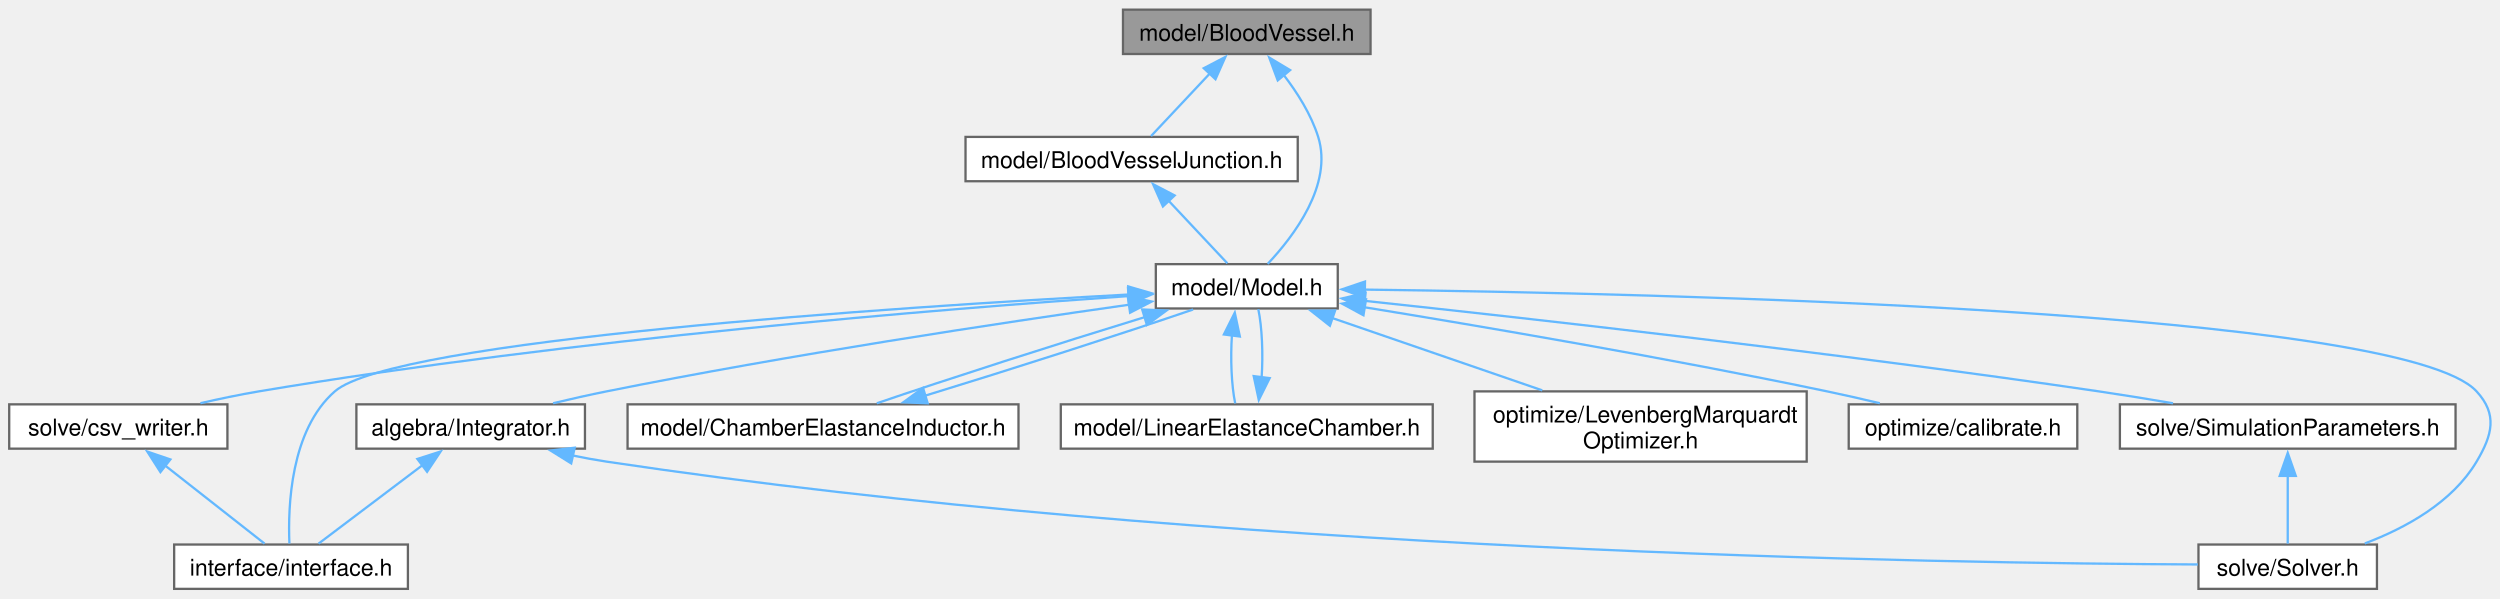
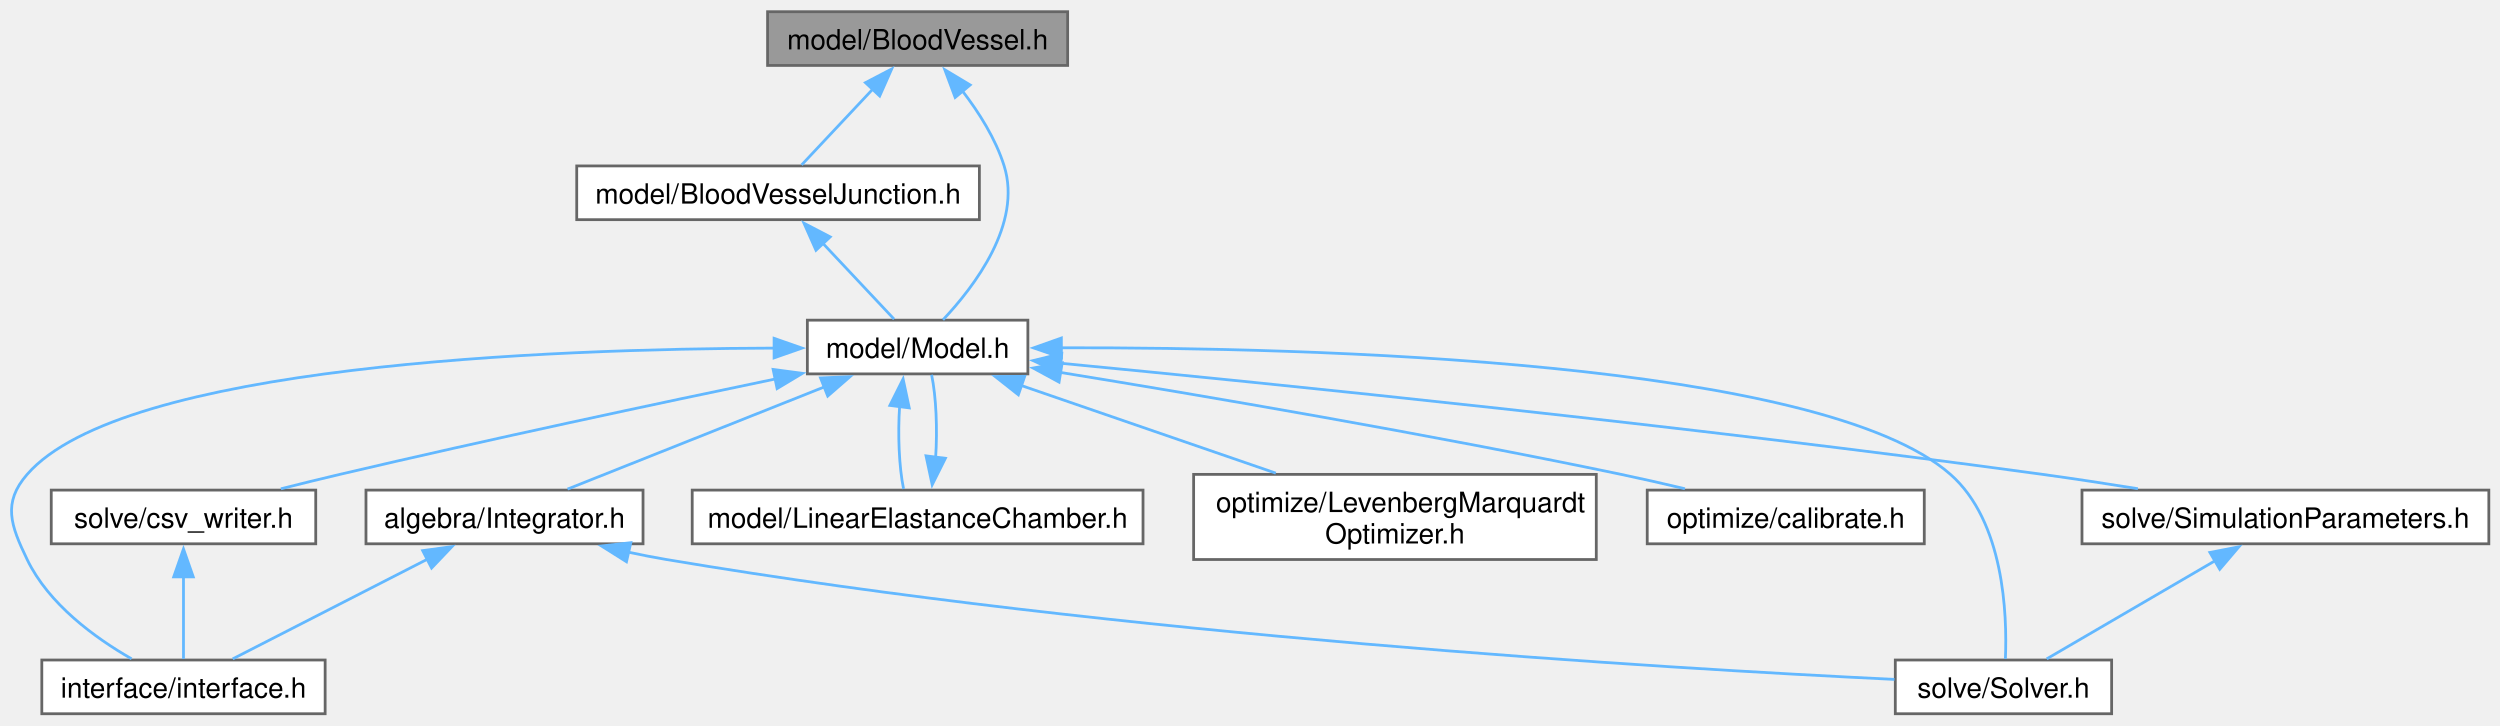
- <svg xmlns="http://www.w3.org/2000/svg" xmlns:xlink="http://www.w3.org/1999/xlink" width="1086pt" height="260pt" viewBox="0.00 0.00 1085.55 259.50">
+ <svg xmlns="http://www.w3.org/2000/svg" xmlns:xlink="http://www.w3.org/1999/xlink" width="896pt" height="260pt" viewBox="0.00 0.00 895.61 259.50">
  <g id="graph0" class="graph" transform="scale(1 1) rotate(0) translate(4 255.5)">
    <g id="Node000001" class="node">
      <g id="a_Node000001">
        <a xlink:title="model::BloodVessel source file">
-           <polygon fill="#999999" stroke="#666666" points="591.12,-251.5 483.62,-251.5 483.62,-232.25 591.12,-232.25 591.12,-251.5" />
-           <text text-anchor="middle" x="537.38" y="-238" font-family="Helvetica,sans-Serif" font-size="10.00">model/BloodVessel.h</text>
+           <polygon fill="#999999" stroke="#666666" points="378.48,-251.5 270.98,-251.5 270.98,-232.25 378.48,-232.25 378.48,-251.5" />
+           <text text-anchor="middle" x="324.73" y="-238" font-family="Helvetica,sans-Serif" font-size="10.00">model/BloodVessel.h</text>
        </a>
      </g>
    </g>
    <g id="Node000002" class="node">
      <g id="a_Node000002">
        <a xlink:href="_blood_vessel_junction_8h.html" target="_top" xlink:title="model::BloodVesselJunction source file">
-           <polygon fill="white" stroke="#666666" points="559.5,-196.25 415.25,-196.25 415.25,-177 559.5,-177 559.5,-196.25" />
-           <text text-anchor="middle" x="487.38" y="-182.75" font-family="Helvetica,sans-Serif" font-size="10.00">model/BloodVesselJunction.h</text>
+           <polygon fill="white" stroke="#666666" points="346.86,-196.25 202.61,-196.25 202.61,-177 346.86,-177 346.86,-196.25" />
+           <text text-anchor="middle" x="274.73" y="-182.75" font-family="Helvetica,sans-Serif" font-size="10.00">model/BloodVesselJunction.h</text>
        </a>
      </g>
    </g>
    <g id="edge1_Node000001_Node000002" class="edge">
      <g id="a_edge1_Node000001_Node000002">
        <a xlink:title=" ">
-           <path fill="none" stroke="#63b8ff" d="M521.33,-223.79C512.85,-214.75 502.77,-204.02 495.81,-196.61" />
-           <polygon fill="#63b8ff" stroke="#63b8ff" points="518.69,-226.08 528.08,-230.98 523.79,-221.29 518.69,-226.08" />
+           <path fill="none" stroke="#63b8ff" d="M308.69,-223.79C300.2,-214.75 290.13,-204.02 283.17,-196.61" />
+           <polygon fill="#63b8ff" stroke="#63b8ff" points="306.04,-226.08 315.44,-230.98 311.14,-221.29 306.04,-226.08" />
        </a>
      </g>
    </g>
    <g id="Node000003" class="node">
      <g id="a_Node000003">
        <a xlink:href="_model_8h.html" target="_top" xlink:title="model::Model source file">
-           <polygon fill="white" stroke="#666666" points="576.88,-141 497.88,-141 497.88,-121.75 576.88,-121.75 576.88,-141" />
-           <text text-anchor="middle" x="537.38" y="-127.5" font-family="Helvetica,sans-Serif" font-size="10.00">model/Model.h</text>
-         </a>
-       </g>
-     </g>
-     <g id="edge18_Node000001_Node000003" class="edge">
-       <g id="a_edge18_Node000001_Node000003">
-         <a xlink:title=" ">
-           <path fill="none" stroke="#63b8ff" d="M553.38,-223.18C559.31,-215.48 565.32,-206 568.38,-196.25 574.86,-175.55 557.78,-153.12 546.46,-141.12" />
-           <polygon fill="#63b8ff" stroke="#63b8ff" points="550.82,-220.78 547.12,-230.71 556.2,-225.26 550.82,-220.78" />
+           <polygon fill="white" stroke="#666666" points="364.23,-141 285.23,-141 285.23,-121.75 364.23,-121.75 364.23,-141" />
+           <text text-anchor="middle" x="324.73" y="-127.5" font-family="Helvetica,sans-Serif" font-size="10.00">model/Model.h</text>
+         </a>
+       </g>
+     </g>
+     <g id="edge16_Node000001_Node000003" class="edge">
+       <g id="a_edge16_Node000001_Node000003">
+         <a xlink:title=" ">
+           <path fill="none" stroke="#63b8ff" d="M340.73,-223.18C346.66,-215.48 352.68,-206 355.73,-196.25 362.22,-175.55 345.13,-153.12 333.82,-141.12" />
+           <polygon fill="#63b8ff" stroke="#63b8ff" points="338.18,-220.78 334.47,-230.71 343.56,-225.26 338.18,-220.78" />
        </a>
      </g>
    </g>
    <g id="edge2_Node000002_Node000003" class="edge">
      <g id="a_edge2_Node000002_Node000003">
        <a xlink:title=" ">
-           <path fill="none" stroke="#63b8ff" d="M503.42,-168.54C511.9,-159.5 521.98,-148.77 528.94,-141.36" />
-           <polygon fill="#63b8ff" stroke="#63b8ff" points="500.96,-166.04 496.67,-175.73 506.06,-170.83 500.96,-166.04" />
+           <path fill="none" stroke="#63b8ff" d="M290.77,-168.54C299.26,-159.5 309.33,-148.77 316.3,-141.36" />
+           <polygon fill="#63b8ff" stroke="#63b8ff" points="288.32,-166.04 284.02,-175.73 293.42,-170.83 288.32,-166.04" />
        </a>
      </g>
    </g>
    <g id="Node000004" class="node">
      <g id="a_Node000004">
        <a xlink:href="_integrator_8h.html" target="_top" xlink:title="Integrator source file.">
-           <polygon fill="white" stroke="#666666" points="250,-80.12 150.75,-80.12 150.75,-60.88 250,-60.88 250,-80.12" />
-           <text text-anchor="middle" x="200.38" y="-66.62" font-family="Helvetica,sans-Serif" font-size="10.00">algebra/Integrator.h</text>
+           <polygon fill="white" stroke="#666666" points="226.36,-80.12 127.11,-80.12 127.11,-60.88 226.36,-60.88 226.36,-80.12" />
+           <text text-anchor="middle" x="176.73" y="-66.62" font-family="Helvetica,sans-Serif" font-size="10.00">algebra/Integrator.h</text>
        </a>
      </g>
    </g>
    <g id="edge3_Node000003_Node000004" class="edge">
      <g id="a_edge3_Node000003_Node000004">
        <a xlink:title=" ">
-           <path fill="none" stroke="#63b8ff" d="M486.24,-123.38C430.31,-115.46 338.12,-101.56 259.38,-85.75 251.83,-84.24 243.79,-82.43 236.16,-80.61" />
-           <polygon fill="#63b8ff" stroke="#63b8ff" points="485.72,-126.85 496.11,-124.77 486.7,-119.91 485.72,-126.85" />
+           <path fill="none" stroke="#63b8ff" d="M291.4,-117.12C263.3,-105.94 223.85,-90.24 199.31,-80.48" />
+           <polygon fill="#63b8ff" stroke="#63b8ff" points="289.94,-120.3 300.52,-120.75 292.53,-113.8 289.94,-120.3" />
        </a>
      </g>
    </g>
    <g id="Node000005" class="node">
      <g id="a_Node000005">
        <a xlink:href="interface_8h.html" target="_top" xlink:title="svZeroDSolver callable interface.">
-           <polygon fill="white" stroke="#666666" points="173.12,-19.25 71.62,-19.25 71.62,0 173.12,0 173.12,-19.25" />
-           <text text-anchor="middle" x="122.38" y="-5.75" font-family="Helvetica,sans-Serif" font-size="10.00">interface/interface.h</text>
+           <polygon fill="white" stroke="#666666" points="112.48,-19.25 10.98,-19.25 10.98,0 112.48,0 112.48,-19.25" />
+           <text text-anchor="middle" x="61.73" y="-5.75" font-family="Helvetica,sans-Serif" font-size="10.00">interface/interface.h</text>
        </a>
      </g>
    </g>
    <g id="edge6_Node000003_Node000005" class="edge">
      <g id="a_edge6_Node000003_Node000005">
        <a xlink:title=" ">
-           <path fill="none" stroke="#63b8ff" d="M486.13,-127.82C384.92,-122.32 166.88,-108.02 141.38,-85.75 122.12,-68.94 120.98,-35.7 121.67,-19.68" />
-           <polygon fill="#63b8ff" stroke="#63b8ff" points="485.9,-131.32 496.08,-128.35 486.28,-124.33 485.9,-131.32" />
+           <path fill="none" stroke="#63b8ff" d="M273.38,-130.99C192.17,-130.74 39.79,-124.91 5.73,-85.75 -3.17,-75.52 -0.15,-67.46 5.73,-55.25 13.45,-39.23 30.02,-27.19 43.14,-19.67" />
+           <polygon fill="#63b8ff" stroke="#63b8ff" points="273.31,-134.49 283.31,-130.99 273.31,-127.49 273.31,-134.49" />
        </a>
      </g>
    </g>
    <g id="Node000006" class="node">
      <g id="a_Node000006">
        <a xlink:href="_solver_8h.html" target="_top" xlink:title="Solver source file.">
-           <polygon fill="white" stroke="#666666" points="1028.12,-19.25 950.62,-19.25 950.62,0 1028.12,0 1028.12,-19.25" />
-           <text text-anchor="middle" x="989.38" y="-5.75" font-family="Helvetica,sans-Serif" font-size="10.00">solve/Solver.h</text>
-         </a>
-       </g>
-     </g>
-     <g id="edge15_Node000003_Node000006" class="edge">
-       <g id="a_edge15_Node000003_Node000006">
-         <a xlink:title=" ">
-           <path fill="none" stroke="#63b8ff" d="M588.49,-129.95C715.78,-128.35 1039.08,-120.86 1071.38,-85.75 1080.55,-75.77 1078.3,-66.9 1071.38,-55.25 1060.86,-37.56 1040.6,-26.43 1022.84,-19.72" />
-           <polygon fill="#63b8ff" stroke="#63b8ff" points="588.62,-126.45 578.67,-130.06 588.71,-133.45 588.62,-126.45" />
+           <polygon fill="white" stroke="#666666" points="752.48,-19.25 674.98,-19.25 674.98,0 752.48,0 752.48,-19.25" />
+           <text text-anchor="middle" x="713.73" y="-5.75" font-family="Helvetica,sans-Serif" font-size="10.00">solve/Solver.h</text>
+         </a>
+       </g>
+     </g>
+     <g id="edge13_Node000003_Node000006" class="edge">
+       <g id="a_edge13_Node000003_Node000006">
+         <a xlink:title=" ">
+           <path fill="none" stroke="#63b8ff" d="M376.05,-131.1C466.35,-131.29 648.48,-126.44 694.73,-85.75 713.92,-68.87 715.09,-35.66 714.42,-19.66" />
+           <polygon fill="#63b8ff" stroke="#63b8ff" points="376.25,-127.6 366.24,-131.06 376.22,-134.6 376.25,-127.6" />
        </a>
      </g>
    </g>
    <g id="Node000007" class="node">
      <g id="a_Node000007">
-         <a xlink:href="_chamber_elastance_inductor_8h.html" target="_top" xlink:title="model::ChamberElastanceInductor source file">
-           <polygon fill="white" stroke="#666666" points="438.25,-80.12 268.5,-80.12 268.5,-60.88 438.25,-60.88 438.25,-80.12" />
-           <text text-anchor="middle" x="353.38" y="-66.62" font-family="Helvetica,sans-Serif" font-size="10.00">model/ChamberElastanceInductor.h</text>
+         <a xlink:href="_linear_elastance_chamber_8h.html" target="_top" xlink:title="model::LinearElastanceChamber source file">
+           <polygon fill="white" stroke="#666666" points="405.48,-80.12 243.98,-80.12 243.98,-60.88 405.48,-60.88 405.48,-80.12" />
+           <text text-anchor="middle" x="324.73" y="-66.62" font-family="Helvetica,sans-Serif" font-size="10.00">model/LinearElastanceChamber.h</text>
        </a>
      </g>
    </g>
    <g id="edge7_Node000003_Node000007" class="edge">
      <g id="a_edge7_Node000003_Node000007">
        <a xlink:title=" ">
-           <path fill="none" stroke="#63b8ff" d="M493.1,-118.01C456.46,-106.82 406,-90.61 376.72,-80.58" />
-           <polygon fill="#63b8ff" stroke="#63b8ff" points="491.96,-121.32 502.54,-120.87 493.99,-114.62 491.96,-121.32" />
+           <path fill="none" stroke="#63b8ff" d="M318.29,-110.28C317.6,-100.17 318.07,-88.42 319.7,-80.53" />
+           <polygon fill="#63b8ff" stroke="#63b8ff" points="314.79,-110.46 319.53,-119.93 321.73,-109.57 314.79,-110.46" />
        </a>
      </g>
    </g>
    <g id="Node000008" class="node">
      <g id="a_Node000008">
-         <a xlink:href="_linear_elastance_chamber_8h.html" target="_top" xlink:title="model::LinearElastanceChamber source file">
-           <polygon fill="white" stroke="#666666" points="618.12,-80.12 456.62,-80.12 456.62,-60.88 618.12,-60.88 618.12,-80.12" />
-           <text text-anchor="middle" x="537.38" y="-66.62" font-family="Helvetica,sans-Serif" font-size="10.00">model/LinearElastanceChamber.h</text>
+         <a xlink:href="_levenberg_marquardt_optimizer_8h.html" target="_top" xlink:title="opt::LevenbergMarquardtOptimizer source file">
+           <polygon fill="white" stroke="#666666" points="567.86,-85.75 423.61,-85.75 423.61,-55.25 567.86,-55.25 567.86,-85.75" />
+           <text text-anchor="start" x="431.61" y="-72.25" font-family="Helvetica,sans-Serif" font-size="10.00">optimize/LevenbergMarquardt</text>
+           <text text-anchor="middle" x="495.73" y="-61" font-family="Helvetica,sans-Serif" font-size="10.00">Optimizer.h</text>
        </a>
      </g>
    </g>
    <g id="edge9_Node000003_Node000008" class="edge">
      <g id="a_edge9_Node000003_Node000008">
        <a xlink:title=" ">
-           <path fill="none" stroke="#63b8ff" d="M530.94,-110.28C530.24,-100.17 530.71,-88.42 532.35,-80.53" />
-           <polygon fill="#63b8ff" stroke="#63b8ff" points="527.43,-110.46 532.17,-119.93 534.37,-109.57 527.43,-110.46" />
+           <path fill="none" stroke="#63b8ff" d="M361.94,-117.56C388.77,-108.32 425.04,-95.84 453.05,-86.19" />
+           <polygon fill="#63b8ff" stroke="#63b8ff" points="360.82,-114.25 352.51,-120.81 363.1,-120.87 360.82,-114.25" />
        </a>
      </g>
    </g>
    <g id="Node000009" class="node">
      <g id="a_Node000009">
-         <a xlink:href="_levenberg_marquardt_optimizer_8h.html" target="_top" xlink:title="opt::LevenbergMarquardtOptimizer source file">
-           <polygon fill="white" stroke="#666666" points="780.5,-85.75 636.25,-85.75 636.25,-55.25 780.5,-55.25 780.5,-85.75" />
-           <text text-anchor="start" x="644.25" y="-72.25" font-family="Helvetica,sans-Serif" font-size="10.00">optimize/LevenbergMarquardt</text>
-           <text text-anchor="middle" x="708.38" y="-61" font-family="Helvetica,sans-Serif" font-size="10.00">Optimizer.h</text>
-         </a>
-       </g>
-     </g>
-     <g id="edge11_Node000003_Node000009" class="edge">
-       <g id="a_edge11_Node000003_Node000009">
-         <a xlink:title=" ">
-           <path fill="none" stroke="#63b8ff" d="M574.59,-117.56C601.42,-108.32 637.69,-95.84 665.69,-86.19" />
-           <polygon fill="#63b8ff" stroke="#63b8ff" points="573.47,-114.25 565.15,-120.81 575.74,-120.87 573.47,-114.25" />
+         <a xlink:href="calibrate_8h.html" target="_top" xlink:title="opt::calibrate source file">
+           <polygon fill="white" stroke="#666666" points="685.36,-80.12 586.11,-80.12 586.11,-60.88 685.36,-60.88 685.36,-80.12" />
+           <text text-anchor="middle" x="635.73" y="-66.62" font-family="Helvetica,sans-Serif" font-size="10.00">optimize/calibrate.h</text>
+         </a>
+       </g>
+     </g>
+     <g id="edge10_Node000003_Node000009" class="edge">
+       <g id="a_edge10_Node000003_Node000009">
+         <a xlink:title=" ">
+           <path fill="none" stroke="#63b8ff" d="M375.64,-122.31C426.67,-114 507.39,-100.25 576.73,-85.75 584.16,-84.2 592.07,-82.39 599.62,-80.6" />
+           <polygon fill="#63b8ff" stroke="#63b8ff" points="375.4,-118.8 366.09,-123.85 376.52,-125.71 375.4,-118.8" />
        </a>
      </g>
    </g>
    <g id="Node000010" class="node">
      <g id="a_Node000010">
-         <a xlink:href="calibrate_8h.html" target="_top" xlink:title="opt::calibrate source file">
-           <polygon fill="white" stroke="#666666" points="898,-80.12 798.75,-80.12 798.75,-60.88 898,-60.88 898,-80.12" />
-           <text text-anchor="middle" x="848.38" y="-66.62" font-family="Helvetica,sans-Serif" font-size="10.00">optimize/calibrate.h</text>
-         </a>
-       </g>
-     </g>
-     <g id="edge12_Node000003_Node000010" class="edge">
-       <g id="a_edge12_Node000003_Node000010">
-         <a xlink:title=" ">
-           <path fill="none" stroke="#63b8ff" d="M588.29,-122.31C639.32,-114 720.03,-100.25 789.38,-85.75 796.8,-84.2 804.72,-82.39 812.26,-80.6" />
-           <polygon fill="#63b8ff" stroke="#63b8ff" points="588.04,-118.8 578.73,-123.85 589.16,-125.71 588.04,-118.8" />
+         <a xlink:href="_simulation_parameters_8h.html" target="_top" xlink:title="Source file to read simulation configuration.">
+           <polygon fill="white" stroke="#666666" points="887.61,-80.12 741.86,-80.12 741.86,-60.88 887.61,-60.88 887.61,-80.12" />
+           <text text-anchor="middle" x="814.73" y="-66.62" font-family="Helvetica,sans-Serif" font-size="10.00">solve/SimulationParameters.h</text>
+         </a>
+       </g>
+     </g>
+     <g id="edge11_Node000003_Node000010" class="edge">
+       <g id="a_edge11_Node000003_Node000010">
+         <a xlink:title=" ">
+           <path fill="none" stroke="#63b8ff" d="M375.78,-125.58C452.38,-118.2 601.53,-103.06 727.73,-85.75 738.8,-84.23 750.63,-82.42 761.89,-80.61" />
+           <polygon fill="#63b8ff" stroke="#63b8ff" points="375.7,-122.07 366.08,-126.51 376.37,-129.04 375.7,-122.07" />
        </a>
      </g>
    </g>
    <g id="Node000011" class="node">
      <g id="a_Node000011">
-         <a xlink:href="_simulation_parameters_8h.html" target="_top" xlink:title="Source file to read simulation configuration.">
-           <polygon fill="white" stroke="#666666" points="1062.25,-80.12 916.5,-80.12 916.5,-60.88 1062.25,-60.88 1062.25,-80.12" />
-           <text text-anchor="middle" x="989.38" y="-66.62" font-family="Helvetica,sans-Serif" font-size="10.00">solve/SimulationParameters.h</text>
-         </a>
-       </g>
-     </g>
-     <g id="edge13_Node000003_Node000011" class="edge">
-       <g id="a_edge13_Node000003_Node000011">
-         <a xlink:title=" ">
-           <path fill="none" stroke="#63b8ff" d="M588.51,-125.06C660,-117.43 793.83,-102.45 907.38,-85.75 917.81,-84.21 928.96,-82.4 939.57,-80.58" />
-           <polygon fill="#63b8ff" stroke="#63b8ff" points="588.24,-121.57 578.67,-126.1 588.98,-128.53 588.24,-121.57" />
-         </a>
-       </g>
-     </g>
-     <g id="Node000012" class="node">
-       <g id="a_Node000012">
        <a xlink:href="csv__writer_8h.html" target="_top" xlink:title="csv_writer source file">
-           <polygon fill="white" stroke="#666666" points="94.75,-80.12 0,-80.12 0,-60.88 94.75,-60.88 94.75,-80.12" />
-           <text text-anchor="middle" x="47.38" y="-66.62" font-family="Helvetica,sans-Serif" font-size="10.00">solve/csv_writer.h</text>
-         </a>
-       </g>
-     </g>
-     <g id="edge16_Node000003_Node000012" class="edge">
-       <g id="a_edge16_Node000003_Node000012">
-         <a xlink:title=" ">
-           <path fill="none" stroke="#63b8ff" d="M486.21,-127.14C405.5,-121.58 243.86,-108.53 108.38,-85.75 100.12,-84.36 91.31,-82.52 83.03,-80.62" />
-           <polygon fill="#63b8ff" stroke="#63b8ff" points="485.8,-130.62 496.01,-127.81 486.27,-123.64 485.8,-130.62" />
+           <polygon fill="white" stroke="#666666" points="109.11,-80.12 14.36,-80.12 14.36,-60.88 109.11,-60.88 109.11,-80.12" />
+           <text text-anchor="middle" x="61.73" y="-66.62" font-family="Helvetica,sans-Serif" font-size="10.00">solve/csv_writer.h</text>
+         </a>
+       </g>
+     </g>
+     <g id="edge14_Node000003_Node000011" class="edge">
+       <g id="a_edge14_Node000003_Node000011">
+         <a xlink:title=" ">
+           <path fill="none" stroke="#63b8ff" d="M273.91,-119.96C231.93,-111.23 170.84,-98.23 117.73,-85.75 110.89,-84.14 103.61,-82.35 96.63,-80.59" />
+           <polygon fill="#63b8ff" stroke="#63b8ff" points="272.97,-123.34 283.47,-121.95 274.39,-116.49 272.97,-123.34" />
        </a>
      </g>
    </g>
    <g id="edge4_Node000004_Node000005" class="edge">
      <g id="a_edge4_Node000004_Node000005">
        <a xlink:title=" ">
-           <path fill="none" stroke="#63b8ff" d="M179.34,-53.63C164.91,-42.73 146.29,-28.67 134.33,-19.65" />
-           <polygon fill="#63b8ff" stroke="#63b8ff" points="177.23,-56.42 187.32,-59.65 181.45,-50.83 177.23,-56.42" />
+           <path fill="none" stroke="#63b8ff" d="M149.04,-55.33C127.38,-44.24 97.92,-29.15 79.36,-19.65" />
+           <polygon fill="#63b8ff" stroke="#63b8ff" points="147.42,-58.43 157.92,-59.87 150.61,-52.2 147.42,-58.43" />
        </a>
      </g>
    </g>
    <g id="edge5_Node000004_Node000006" class="edge">
      <g id="a_edge5_Node000004_Node000006">
        <a xlink:title=" ">
-           <path fill="none" stroke="#63b8ff" d="M244.4,-57.97C249.43,-56.92 254.5,-55.98 259.38,-55.25 521.18,-15.94 840.76,-11.06 950.34,-10.6" />
-           <polygon fill="#63b8ff" stroke="#63b8ff" points="244.03,-54.47 235.04,-60.07 245.56,-61.3 244.03,-54.47" />
+           <path fill="none" stroke="#63b8ff" d="M221.18,-57.87C225.74,-56.89 230.31,-55.99 234.73,-55.25 396.77,-27.95 592.67,-16.25 674.67,-12.3" />
+           <polygon fill="#63b8ff" stroke="#63b8ff" points="220.43,-54.45 211.46,-60.1 221.99,-61.28 220.43,-54.45" />
        </a>
      </g>
    </g>
    <g id="edge8_Node000007_Node000003" class="edge">
      <g id="a_edge8_Node000007_Node000003">
        <a xlink:title=" ">
-           <path fill="none" stroke="#63b8ff" d="M397.68,-83.88C434.33,-95.07 484.8,-111.28 514.06,-121.3" />
-           <polygon fill="#63b8ff" stroke="#63b8ff" points="398.83,-80.57 388.24,-81.02 396.8,-87.27 398.83,-80.57" />
-         </a>
-       </g>
-     </g>
-     <g id="edge10_Node000008_Node000003" class="edge">
-       <g id="a_edge10_Node000008_Node000003">
-         <a xlink:title=" ">
-           <path fill="none" stroke="#63b8ff" d="M543.82,-91.7C544.51,-101.82 544.03,-113.57 542.38,-121.43" />
-           <polygon fill="#63b8ff" stroke="#63b8ff" points="547.32,-91.51 542.59,-82.03 540.38,-92.39 547.32,-91.51" />
-         </a>
-       </g>
-     </g>
-     <g id="edge14_Node000011_Node000006" class="edge">
-       <g id="a_edge14_Node000011_Node000006">
-         <a xlink:title=" ">
-           <path fill="none" stroke="#63b8ff" d="M989.38,-49.07C989.38,-39.04 989.38,-27.46 989.38,-19.65" />
-           <polygon fill="#63b8ff" stroke="#63b8ff" points="985.88,-49.04 989.38,-59.04 992.88,-49.04 985.88,-49.04" />
-         </a>
-       </g>
-     </g>
-     <g id="edge17_Node000012_Node000005" class="edge">
-       <g id="a_edge17_Node000012_Node000005">
-         <a xlink:title=" ">
-           <path fill="none" stroke="#63b8ff" d="M67.6,-53.63C81.47,-42.73 99.38,-28.67 110.88,-19.65" />
-           <polygon fill="#63b8ff" stroke="#63b8ff" points="65.66,-50.7 59.96,-59.62 69.98,-56.2 65.66,-50.7" />
+           <path fill="none" stroke="#63b8ff" d="M331.18,-91.7C331.86,-101.82 331.39,-113.57 329.74,-121.43" />
+           <polygon fill="#63b8ff" stroke="#63b8ff" points="334.68,-91.51 329.95,-82.03 327.74,-92.39 334.68,-91.51" />
+         </a>
+       </g>
+     </g>
+     <g id="edge12_Node000010_Node000006" class="edge">
+       <g id="a_edge12_Node000010_Node000006">
+         <a xlink:title=" ">
+           <path fill="none" stroke="#63b8ff" d="M789.63,-54.87C770.68,-43.82 745.29,-29.02 729.21,-19.65" />
+           <polygon fill="#63b8ff" stroke="#63b8ff" points="787.68,-57.78 798.08,-59.8 791.21,-51.74 787.68,-57.78" />
+         </a>
+       </g>
+     </g>
+     <g id="edge15_Node000011_Node000005" class="edge">
+       <g id="a_edge15_Node000011_Node000005">
+         <a xlink:title=" ">
+           <path fill="none" stroke="#63b8ff" d="M61.73,-49.07C61.73,-39.04 61.73,-27.46 61.73,-19.65" />
+           <polygon fill="#63b8ff" stroke="#63b8ff" points="58.23,-49.04 61.73,-59.04 65.23,-49.04 58.23,-49.04" />
        </a>
      </g>
    </g>
  </g>
</svg>
